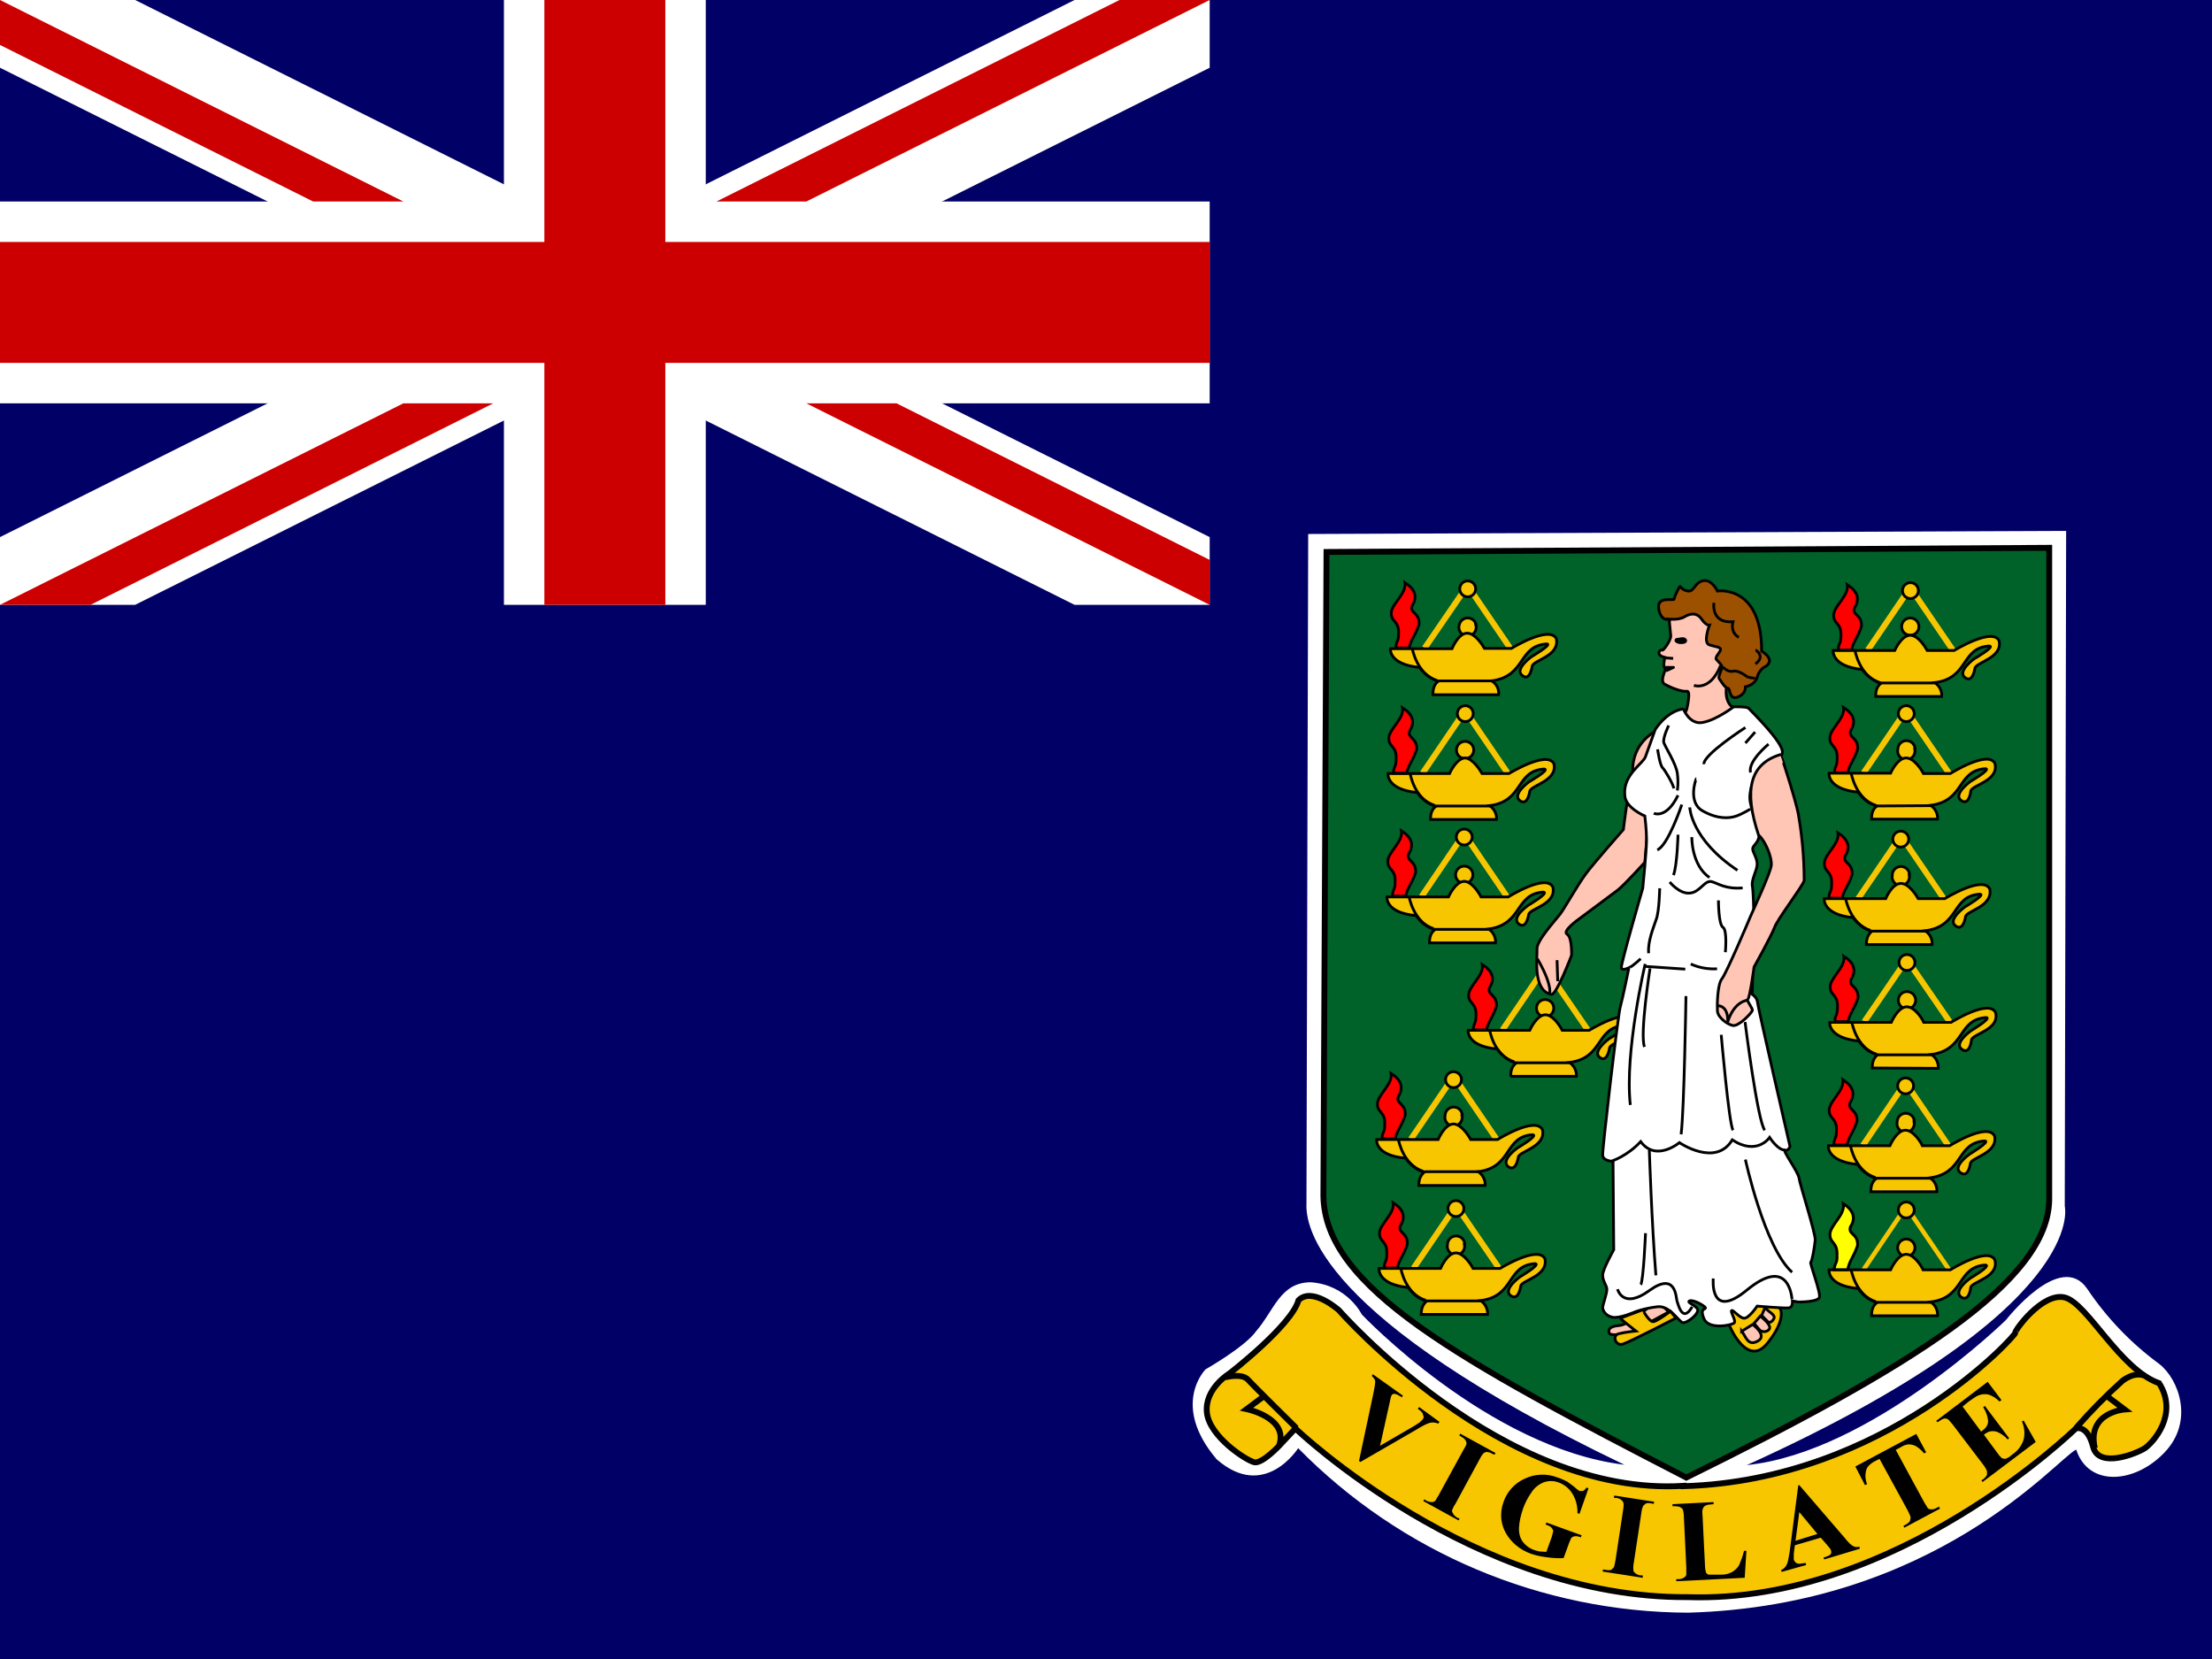
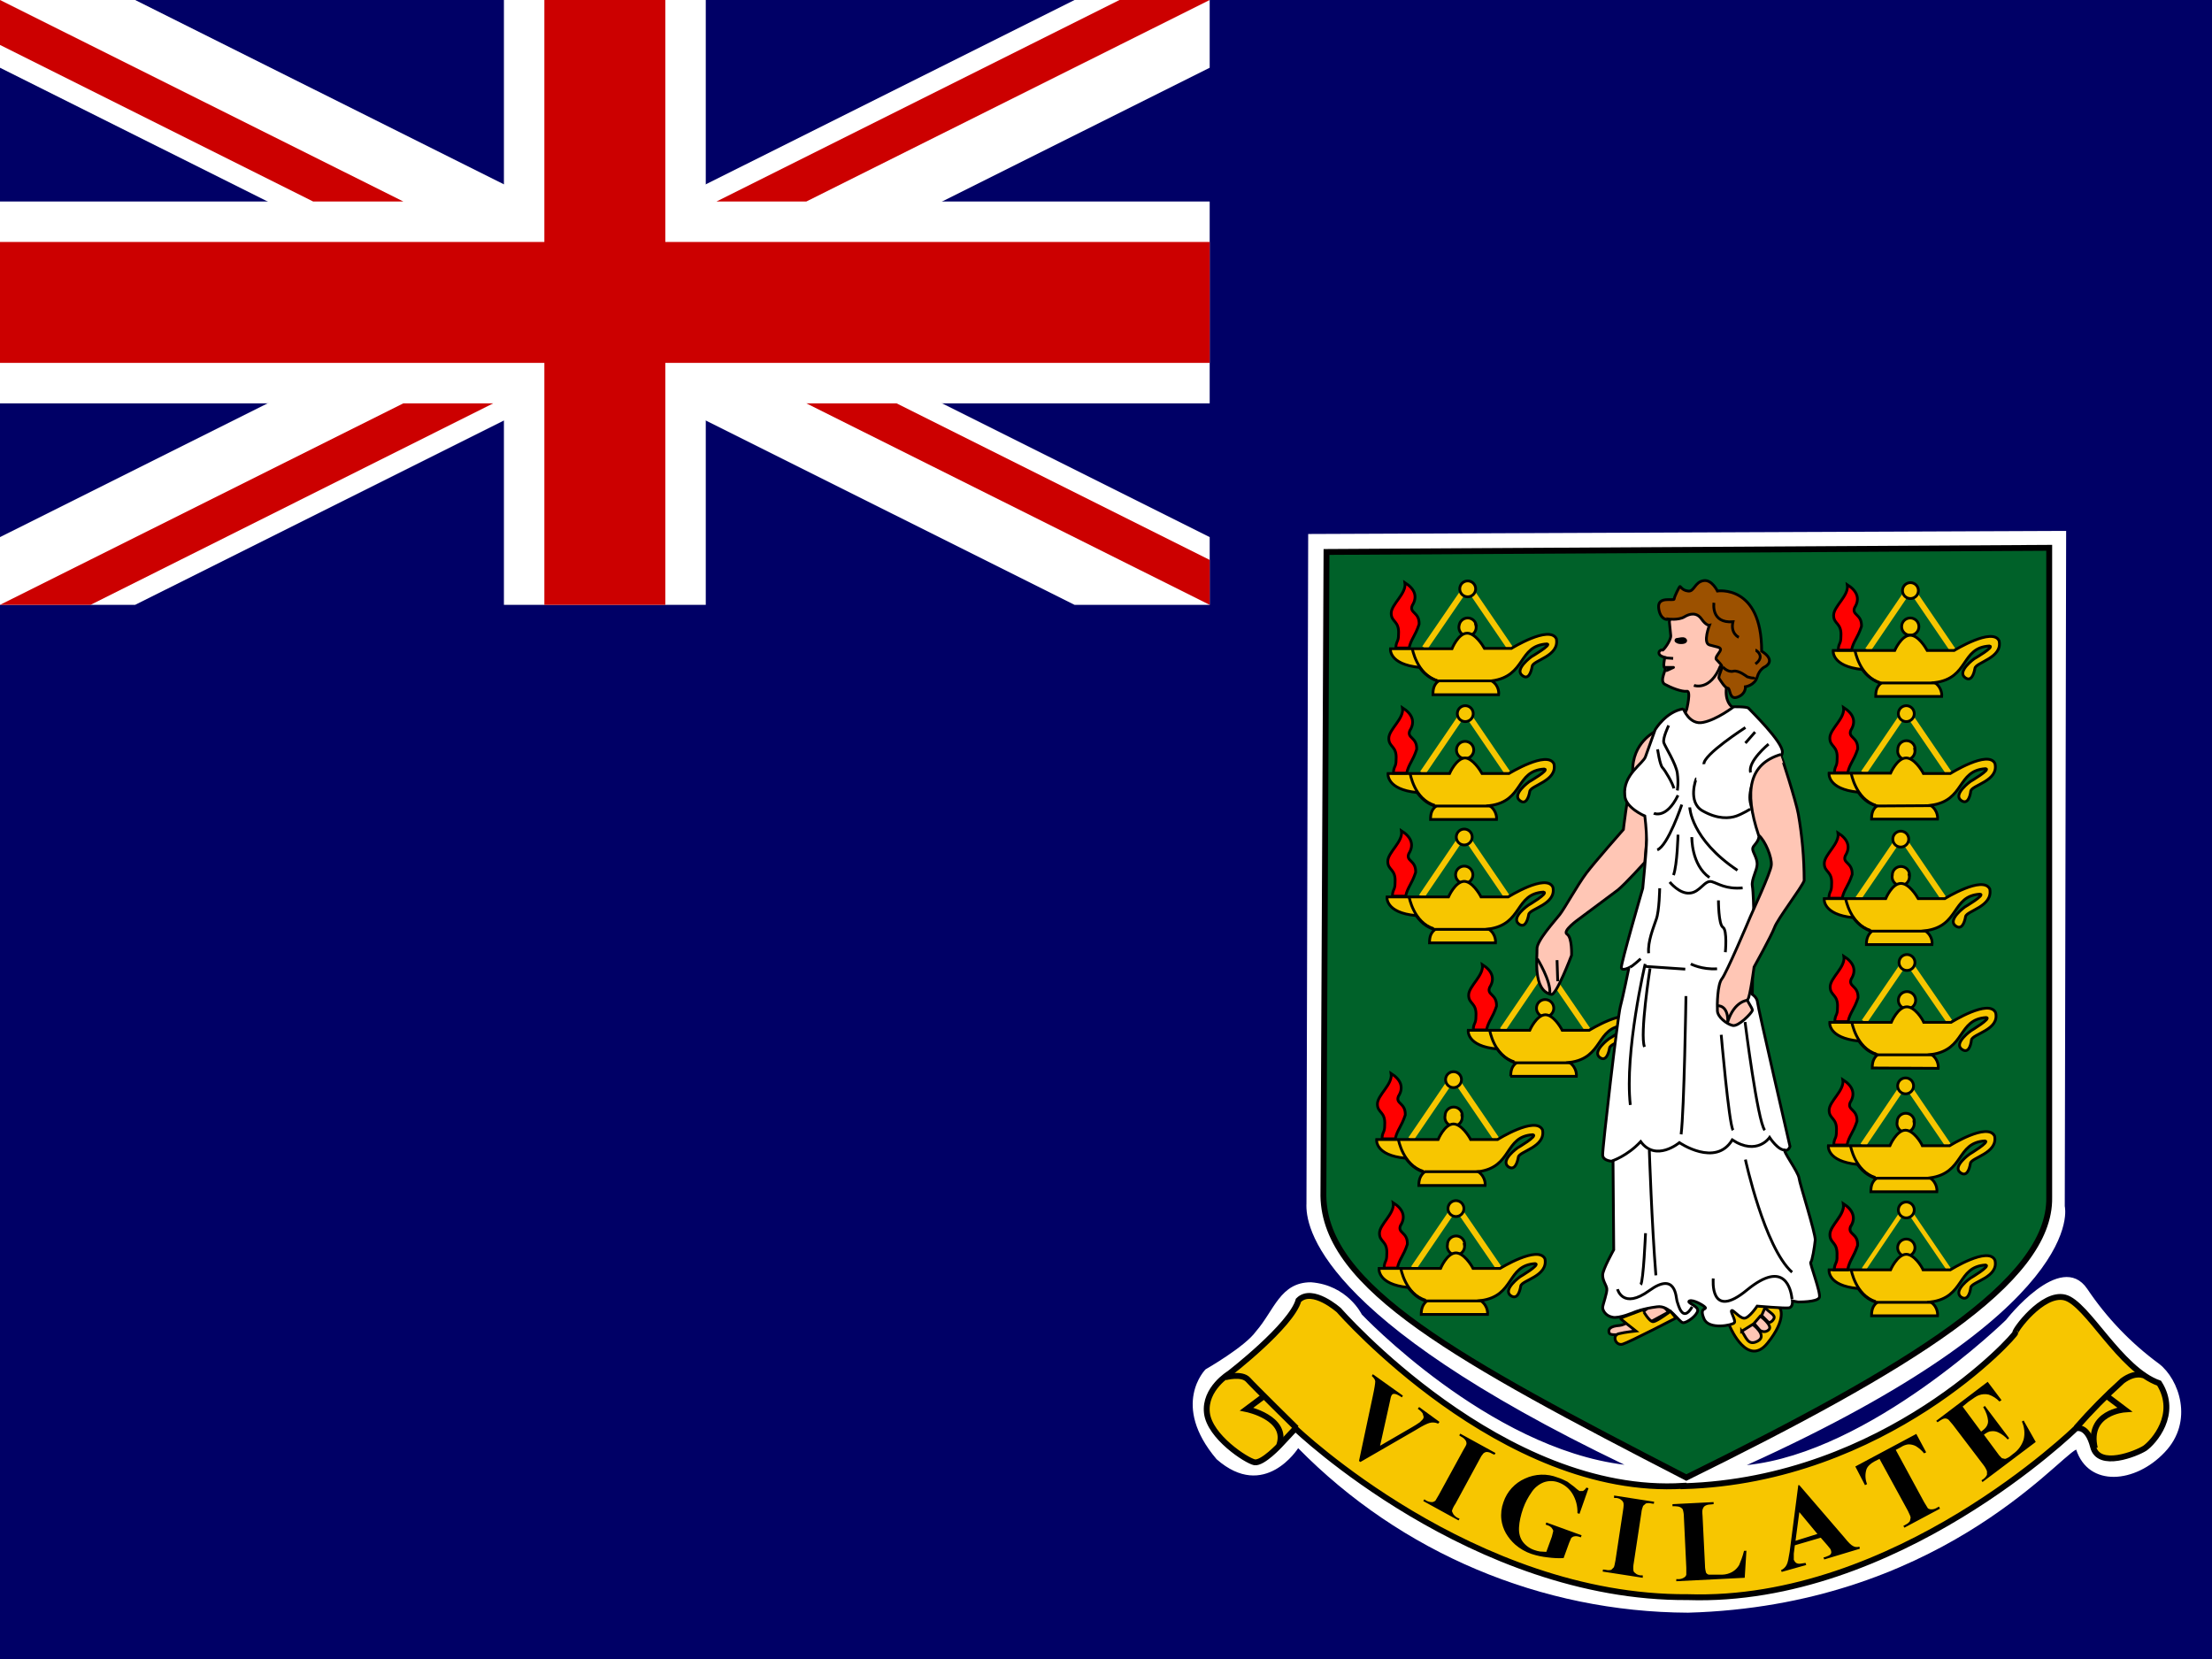
<svg xmlns="http://www.w3.org/2000/svg" xmlns:xlink="http://www.w3.org/1999/xlink" id="flag-icon-css-vg" viewBox="0 0 640 480">
  <defs>
    <linearGradient id="a">
      <stop offset="0" stop-color="red" />
      <stop offset="1" stop-color="#ff0" />
    </linearGradient>
-     <linearGradient id="c" x1="103.1" x2="92.5" y1="111.3" y2="107.8" gradientTransform="matrix(.64274 0 0 1.4534 -94.7 29.2)" gradientUnits="usuariospaceOnUse" xlink:href="#a" />
-     <linearGradient id="d" x1="103.1" x2="92.5" y1="111.3" y2="107.8" gradientTransform="matrix(.64274 0 0 1.4534 -94.7 30.2)" gradientUnits="usuariospaceOnUse" xlink:href="#a" />
-     <linearGradient id="e" x1="103.1" x2="92.5" y1="111.3" y2="107.8" gradientTransform="matrix(.64274 0 0 1.4534 -98 31)" gradientUnits="usuariospaceOnUse" xlink:href="#a" />
-     <linearGradient id="f" x1="103.1" x2="92.5" y1="111.3" y2="107.8" gradientTransform="matrix(.64274 0 0 1.4534 -94.7 32)" gradientUnits="usuariospaceOnUse" xlink:href="#a" />
-     <linearGradient id="g" x1="103.1" x2="92.5" y1="111.3" y2="107.8" gradientTransform="matrix(.64274 0 0 1.4534 -94.8 32.8)" gradientUnits="usuariospaceOnUse" xlink:href="#a" />
-     <linearGradient id="h" x1="103.1" x2="92.5" y1="111.3" y2="107.8" gradientTransform="matrix(.64274 0 0 1.4534 -94.8 33.8)" gradientUnits="usuariospaceOnUse" xlink:href="#a" />
-     <linearGradient id="i" x1="103.1" x2="92.5" y1="111.3" y2="107.8" gradientTransform="matrix(.64274 0 0 1.4534 -98 33.7)" gradientUnits="usuariospaceOnUse" xlink:href="#a" />
-     <linearGradient id="j" x1="103.1" x2="92.5" y1="111.3" y2="107.8" gradientTransform="matrix(.64274 0 0 1.4534 -98 32.8)" gradientUnits="usuariospaceOnUse" xlink:href="#a" />
-     <linearGradient id="k" x1="103.1" x2="92.5" y1="111.3" y2="107.8" gradientTransform="matrix(.64274 0 0 1.4534 -98 32)" gradientUnits="usuariospaceOnUse" xlink:href="#a" />
-     <linearGradient id="l" x1="103.1" x2="92.5" y1="111.3" y2="107.8" gradientTransform="matrix(.8281 0 0 1.8726 602.8 148.2)" gradientUnits="usuariospaceOnUse" xlink:href="#a" />
-     <linearGradient id="m" x1="103.1" x2="92.5" y1="111.3" y2="107.8" gradientTransform="matrix(.64274 0 0 1.4534 -98 30.1)" gradientUnits="usuariospaceOnUse" xlink:href="#a" />
-     <linearGradient id="n" x1="103.1" x2="92.5" y1="111.3" y2="107.8" gradientTransform="matrix(.64274 0 0 1.4534 -95.3 31)" gradientUnits="usuariospaceOnUse" xlink:href="#a" />
+     <linearGradient id="c" x1="103.1" x2="92.5" y1="111.3" y2="107.8" gradientTransform="matrix(.64274 0 0 1.4534 -94.7 29.2)" gradientUnits="userSpaceOnUse" xlink:href="#a" />
+     <linearGradient id="d" x1="103.1" x2="92.5" y1="111.3" y2="107.8" gradientTransform="matrix(.64274 0 0 1.4534 -94.7 30.2)" gradientUnits="userSpaceOnUse" xlink:href="#a" />
+     <linearGradient id="e" x1="103.1" x2="92.5" y1="111.3" y2="107.8" gradientTransform="matrix(.64274 0 0 1.4534 -98 31)" gradientUnits="userSpaceOnUse" xlink:href="#a" />
+     <linearGradient id="f" x1="103.1" x2="92.5" y1="111.3" y2="107.8" gradientTransform="matrix(.64274 0 0 1.4534 -94.7 32)" gradientUnits="userSpaceOnUse" xlink:href="#a" />
+     <linearGradient id="g" x1="103.1" x2="92.5" y1="111.3" y2="107.8" gradientTransform="matrix(.64274 0 0 1.4534 -94.8 32.8)" gradientUnits="userSpaceOnUse" xlink:href="#a" />
+     <linearGradient id="h" x1="103.1" x2="92.5" y1="111.3" y2="107.8" gradientTransform="matrix(.64274 0 0 1.4534 -94.8 33.8)" gradientUnits="userSpaceOnUse" xlink:href="#a" />
+     <linearGradient id="i" x1="103.1" x2="92.5" y1="111.3" y2="107.8" gradientTransform="matrix(.64274 0 0 1.4534 -98 33.7)" gradientUnits="userSpaceOnUse" xlink:href="#a" />
+     <linearGradient id="j" x1="103.1" x2="92.5" y1="111.3" y2="107.8" gradientTransform="matrix(.64274 0 0 1.4534 -98 32.8)" gradientUnits="userSpaceOnUse" xlink:href="#a" />
+     <linearGradient id="k" x1="103.1" x2="92.5" y1="111.3" y2="107.8" gradientTransform="matrix(.64274 0 0 1.4534 -98 32)" gradientUnits="userSpaceOnUse" xlink:href="#a" />
+     <linearGradient id="l" x1="103.1" x2="92.5" y1="111.3" y2="107.8" gradientTransform="matrix(.8281 0 0 1.8726 602.8 148.2)" gradientUnits="userSpaceOnUse" xlink:href="#a" />
+     <linearGradient id="m" x1="103.1" x2="92.5" y1="111.3" y2="107.8" gradientTransform="matrix(.64274 0 0 1.4534 -98 30.1)" gradientUnits="userSpaceOnUse" xlink:href="#a" />
+     <linearGradient id="n" x1="103.1" x2="92.5" y1="111.3" y2="107.8" gradientTransform="matrix(.64274 0 0 1.4534 -95.3 31)" gradientUnits="userSpaceOnUse" xlink:href="#a" />
    <clipPath id="vg-b">
      <path fill-opacity=".7" d="M0 0h640v480H0z" />
    </clipPath>
  </defs>
  <g clip-path="url(#vg-b)">
    <path fill="#006" d="M0 0h960v480H0z" />
    <path fill="#006" fill-rule="evenodd" d="M0 0h350v175H0z" />
    <g stroke-width="1pt">
      <path fill="#fff" d="M0 0v19.6L310.9 175H350v-19.6L39.1 0H0zm350 0v19.6L39.1 175H0v-19.6L310.9 0H350z" />
      <path fill="#fff" d="M145.8 0v175h58.4V0h-58.4zM0 58.3v58.4h350V58.3H0z" />
      <path fill="#c00" d="M0 70v35h350V70H0zM157.5 0v175h35V0h-35zM0 175l116.7-58.3h26L26.2 175H0zM0 0l116.7 58.3H90.6L0 13V0zm207.3 58.3L323.9 0H350L233.3 58.3h-26zM350 175l-116.7-58.3h26.1L350 162v13z" />
    </g>
    <path fill="#fff" fill-rule="evenodd" d="M378.5 154.5l219.3-.9-.4 195.4s7.7 29.7-92 74.9c35.9-3.7 75-42 75-42s15.8-20.3 23.5-9a87 87 0 0020.8 21.7c5.7 4.4 10.2 16.6 1.6 25.6-8.5 9-22 10.2-25.6-.8-5.7 2.8-40.7 45.2-112.3 47.2A159 159 0 01375.6 419s-9.7 15.4-23.6 3.2c-13.4-15.8-3.2-26-3.2-26s11.4-6.5 14.6-11c5.3-6.1 7-14.2 15.9-14.2 10.6.8 14.7 9.3 14.7 9.3s36.6 38.7 76 43.5c-89-42.7-92.3-69.1-92-75.6l.5-193.7z" />
    <path fill="#006129" fill-rule="evenodd" stroke="#000" stroke-width="1.7" d="M383.8 159.7l209.1-1.2v188c.4 24.4-40.7 49.3-105 81-66.3-34.2-104.5-55-105-81.4l.9-186.4z" />
    <path fill="none" stroke="#f7c600" stroke-width="1.7" d="M409 366.9l12.3-18.1 12.4 18.1" />
    <path fill="#f7c600" fill-rule="evenodd" stroke="#000" stroke-width=".8" d="M423.7 360.1a2.5 2.5 0 11-4.9 0 2.5 2.5 0 015 0z" />
    <path fill="#f7c600" fill-rule="evenodd" stroke="#000" stroke-width=".8" d="M411.2 380.3h19.2s.3-2.4-2-4c10-1.3 7.4-10.2 15.8-10.7 1.6.3-4.4 3.8-4.4 3.8s-5 3.6-2.8 5.4c1.9 1.4 2.7-.9 3-2.7.2-1.7 8-2.8 7-7.9-2-4-13 2.8-13 2.8h-7.8c-.5-1-2.7-4.5-5-4.5-2.6.1-4.4 4.5-4.4 4.5H399s-.6 4.6 8.4 5.5c2 2.6 3.6 3.4 5.3 4-1.1 1-1.5 2.2-1.5 3.8z" />
    <path fill="none" stroke="#000" stroke-width=".8" d="M412.6 376.4h16m-23.3-9.4s1.3 7.5 7.2 9.2" />
    <path fill="url(#c)" fill-rule="evenodd" stroke="#000" stroke-width=".6" d="M66.3 170.5c.5-2.1 1.3-2.5 2.2-5.2.1-2.7-2.2-2.4-1.5-4.1 1.2-1.9.6-3.6-1.6-5 .4 2.4-3 4.7-3 6.7s1.8 1.6 1.6 4.6c0 1.8-.5 1.3-.6 3h3z" transform="translate(316.6 141.4) scale(1.3225)" />
    <path fill="#f7c600" fill-rule="evenodd" stroke="#000" stroke-width=".8" d="M423.5 349.2a2.3 2.3 0 11-4.5 0 2.3 2.3 0 014.5 0z" />
    <path fill="none" stroke="#f7c600" stroke-width="1.7" d="M408.2 329.6l12.4-18.2 12.4 18.2" />
    <path fill="#f7c600" fill-rule="evenodd" stroke="#000" stroke-width=".8" d="M423 322.8a2.5 2.5 0 11-4.9 0 2.5 2.5 0 015 0z" />
    <path fill="#f7c600" fill-rule="evenodd" stroke="#000" stroke-width=".8" d="M410.5 343h19.2s.3-2.4-2-4c10-1.3 7.4-10.2 15.8-10.7 1.6.3-4.4 3.8-4.4 3.8s-5 3.5-2.8 5.4c1.9 1.4 2.7-1 3-2.7.2-1.7 8-2.9 7-7.9-2-4.1-13 2.8-13 2.8h-7.8c-.5-1-2.7-4.5-5-4.5-2.6.1-4.4 4.5-4.4 4.5h-17.8s-.6 4.6 8.4 5.4c2 2.7 3.6 3.4 5.3 4.1-1.1 1-1.5 2.2-1.5 3.8z" />
    <path fill="none" stroke="#000" stroke-width=".8" d="M412 339h15.9m-23.3-9.3s1.3 7.4 7.2 9.2" />
    <path fill="url(#d)" fill-rule="evenodd" stroke="#000" stroke-width=".6" d="M66.3 170.5c.5-2.1 1.3-2.5 2.2-5.2.1-2.7-2.2-2.4-1.5-4.1 1.2-1.9.6-3.6-1.6-5 .4 2.4-3 4.7-3 6.7s1.8 1.6 1.6 4.6c0 1.8-.5 1.3-.6 3h3z" transform="translate(316 104) scale(1.3225)" />
    <path fill="#f7c600" fill-rule="evenodd" stroke="#000" stroke-width=".8" d="M422.8 311.9a2.3 2.3 0 11-4.5 0 2.3 2.3 0 014.5 0z" />
    <path fill="none" stroke="#f7c600" stroke-width="1.7" d="M539.4 295.6l12.3-18 12.4 18" />
    <path fill="#f7c600" fill-rule="evenodd" stroke="#000" stroke-width=".8" d="M554.2 288.9a2.5 2.5 0 11-4.9 0 2.5 2.5 0 014.9 0z" />
    <path fill="#f7c600" fill-rule="evenodd" stroke="#000" stroke-width=".8" d="M541.7 309l19.1.1s.3-2.5-2-4c10-1.4 7.5-10.2 15.9-10.7 1.6.2-4.4 3.8-4.4 3.8s-5 3.5-2.8 5.3c1.9 1.5 2.7-.8 2.9-2.6.3-1.8 8.2-2.9 7-7.9-1.9-4.1-12.9 2.8-12.9 2.8h-7.9c-.4-1-2.6-4.5-4.9-4.5-2.6 0-4.5 4.5-4.5 4.5h-17.8s-.6 4.5 8.4 5.4c2 2.7 3.6 3.4 5.4 4-1.2 1-1.5 2.3-1.5 3.8z" />
    <path fill="none" stroke="#000" stroke-width=".8" d="M543 305.2h16m-23.2-9.4s1.3 7.4 7.1 9.2" />
    <path fill="url(#e)" fill-rule="evenodd" stroke="#000" stroke-width=".6" d="M66.3 170.5c.5-2.1 1.3-2.5 2.2-5.2.1-2.7-2.2-2.4-1.5-4.1 1.2-1.9.6-3.6-1.6-5 .4 2.4-3 4.7-3 6.7s1.8 1.6 1.6 4.6c0 1.8-.5 1.3-.6 3h3z" transform="translate(447 70.1) scale(1.3225)" />
    <path fill="#f7c600" fill-rule="evenodd" stroke="#000" stroke-width=".8" d="M554 278a2.3 2.3 0 11-4.5 0 2.3 2.3 0 014.5 0z" />
    <path fill="none" stroke="#f7c600" stroke-width="1.7" d="M411.3 259.4l12.3-18.2 12.4 18.2" />
    <path fill="#f7c600" fill-rule="evenodd" stroke="#000" stroke-width=".8" d="M426.1 252.6a2.5 2.5 0 11-4.9 0 2.5 2.5 0 014.9 0z" />
    <path fill="#f7c600" fill-rule="evenodd" stroke="#000" stroke-width=".8" d="M413.6 272.8h19.1s.3-2.5-2-4c10-1.4 7.5-10.2 15.9-10.7 1.6.3-4.4 3.8-4.4 3.8s-5.1 3.5-2.8 5.4c1.8 1.4 2.6-1 2.9-2.7.2-1.7 8.1-2.9 7-7.9-1.9-4.1-12.9 2.8-12.9 2.8h-7.9c-.5-1-2.6-4.5-4.9-4.5-2.6.1-4.5 4.5-4.5 4.5h-17.8s-.6 4.6 8.4 5.4c2 2.7 3.6 3.4 5.4 4.1-1.2 1-1.5 2.2-1.5 3.8z" />
    <path fill="none" stroke="#000" stroke-width=".8" d="M415 268.9h16m-23.3-9.4s1.3 7.4 7.1 9.2" />
    <path fill="url(#f)" fill-rule="evenodd" stroke="#000" stroke-width=".6" d="M66.3 170.5c.5-2.1 1.3-2.5 2.2-5.2.1-2.7-2.2-2.4-1.5-4.1 1.2-1.9.6-3.6-1.6-5 .4 2.4-3 4.7-3 6.7s1.8 1.6 1.6 4.6c0 1.8-.5 1.3-.6 3h3z" transform="translate(319 33.8) scale(1.3225)" />
    <path fill="#f7c600" fill-rule="evenodd" stroke="#000" stroke-width=".8" d="M425.9 241.7a2.3 2.3 0 11-4.5 0 2.3 2.3 0 014.5 0z" />
    <path fill="none" stroke="#f7c600" stroke-width="1.7" d="M411.6 223.7l12.3-18.1 12.4 18.2" />
    <path fill="#f7c600" fill-rule="evenodd" stroke="#000" stroke-width=".8" d="M426.4 217a2.5 2.5 0 11-5 0 2.5 2.5 0 015 0z" />
    <path fill="#f7c600" fill-rule="evenodd" stroke="#000" stroke-width=".8" d="M413.9 237.1H433s.3-2.4-2-4c10-1.3 7.4-10.1 15.8-10.6 1.7.2-4.4 3.7-4.4 3.7s-5 3.6-2.7 5.4c1.8 1.4 2.6-.9 2.9-2.6.2-1.8 8.1-3 7-8-1.9-4-13 2.8-13 2.8h-7.8c-.5-.9-2.7-4.4-4.9-4.5-2.6.1-4.5 4.5-4.5 4.5h-17.8s-.6 4.6 8.4 5.5c2 2.6 3.6 3.4 5.4 4-1.2 1-1.5 2.2-1.5 3.8z" />
    <path fill="none" stroke="#000" stroke-width=".8" d="M415.3 233.2h15.9m-23.2-9.4s1.2 7.5 7.1 9.2" />
    <path fill="url(#g)" fill-rule="evenodd" stroke="#000" stroke-width=".6" d="M66.3 170.5c.5-2.1 1.3-2.5 2.2-5.2.1-2.7-2.2-2.4-1.5-4.1 1.2-1.9.6-3.6-1.6-5 .4 2.4-3 4.7-3 6.7s1.8 1.6 1.6 4.6c0 1.8-.5 1.3-.6 3h3z" transform="translate(319.3 -1.8) scale(1.3225)" />
    <path fill="#f7c600" fill-rule="evenodd" stroke="#000" stroke-width=".8" d="M426.2 206a2.3 2.3 0 11-4.5 0 2.3 2.3 0 014.5 0z" />
    <path fill="none" stroke="#f7c600" stroke-width="1.7" d="M412.2 187.5l12.4-18.1 12.4 18.2" />
    <path fill="#f7c600" fill-rule="evenodd" stroke="#000" stroke-width=".8" d="M427 180.8a2.5 2.5 0 11-4.8 0 2.5 2.5 0 014.9 0z" />
    <path fill="#f7c600" fill-rule="evenodd" stroke="#000" stroke-width=".8" d="M414.6 201h19s.4-2.5-2-4c10.1-1.4 7.5-10.2 16-10.7 1.5.2-4.5 3.7-4.5 3.7s-5 3.6-2.7 5.4c1.8 1.5 2.6-.9 2.9-2.6.2-1.8 8-2.9 7-8-2-4-13 2.8-13 2.8h-7.8c-.5-.9-2.7-4.4-5-4.4-2.6 0-4.4 4.5-4.4 4.5h-17.8s-.6 4.5 8.4 5.4a10.8 10.8 0 005.4 4c-1.2 1-1.5 2.2-1.5 3.8z" />
    <path fill="none" stroke="#000" stroke-width=".8" d="M416 197h15.9m-23.3-9.4s1.3 7.5 7.2 9.3" />
    <path fill="url(#h)" fill-rule="evenodd" stroke="#000" stroke-width=".6" d="M66.3 170.5c.5-2.1 1.3-2.5 2.2-5.2.1-2.7-2.2-2.4-1.5-4.1 1.2-1.9.6-3.6-1.6-5 .4 2.4-3 4.7-3 6.7s1.8 1.6 1.6 4.6c0 1.8-.5 1.3-.6 3h3z" transform="translate(320 -38) scale(1.3225)" />
    <path fill="#f7c600" fill-rule="evenodd" stroke="#000" stroke-width=".8" d="M426.9 169.9a2.3 2.3 0 11-4.5 0 2.3 2.3 0 014.5 0z" />
    <path fill="none" stroke="#f7c600" stroke-width="1.7" d="M540.4 188.1l12.3-18.1 12.4 18.2" />
    <path fill="#f7c600" fill-rule="evenodd" stroke="#000" stroke-width=".8" d="M555.2 181.3a2.5 2.5 0 11-5 0 2.5 2.5 0 015 0z" />
    <path fill="#f7c600" fill-rule="evenodd" stroke="#000" stroke-width=".8" d="M542.7 201.5h19.1s.3-2.4-2-4c10-1.3 7.4-10.1 15.8-10.6 1.7.2-4.4 3.7-4.4 3.7s-5 3.6-2.7 5.4c1.8 1.4 2.6-.9 2.9-2.6.2-1.8 8.1-3 7-8-1.9-4-13 2.8-13 2.8h-7.8c-.5-.9-2.6-4.4-4.9-4.4-2.6 0-4.5 4.4-4.5 4.4h-17.8s-.6 4.6 8.4 5.5a10.8 10.8 0 005.4 4c-1.2 1-1.5 2.2-1.5 3.8z" />
    <path fill="none" stroke="#000" stroke-width=".8" d="M544 197.6h16m-23.3-9.4s1.3 7.5 7.2 9.3" />
    <path fill="url(#i)" fill-rule="evenodd" stroke="#000" stroke-width=".6" d="M66.3 170.5c.5-2.1 1.3-2.5 2.2-5.2.1-2.7-2.2-2.4-1.5-4.1 1.2-1.9.6-3.6-1.6-5 .4 2.4-3 4.7-3 6.7s1.8 1.6 1.6 4.6c0 1.8-.5 1.3-.6 3h3z" transform="translate(448 -37.4) scale(1.3225)" />
    <path fill="#f7c600" fill-rule="evenodd" stroke="#000" stroke-width=".8" d="M555 170.4a2.3 2.3 0 11-4.5 0 2.3 2.3 0 014.5 0z" />
    <path fill="none" stroke="#f7c600" stroke-width="1.7" d="M539.2 223.6l12.3-18.1 12.4 18.2" />
    <path fill="#f7c600" fill-rule="evenodd" stroke="#000" stroke-width=".8" d="M554 216.8a2.5 2.5 0 11-4.9 0 2.5 2.5 0 015 0z" />
    <path fill="#f7c600" fill-rule="evenodd" stroke="#000" stroke-width=".8" d="M541.5 237h19.1s.3-2.4-2-4c10-1.3 7.5-10.1 15.9-10.6 1.6.2-4.4 3.7-4.4 3.7s-5 3.6-2.8 5.4c1.9 1.5 2.7-.9 2.9-2.6.3-1.8 8.2-2.9 7-8-1.9-4-12.9 2.9-12.9 2.9h-7.8c-.5-1-2.7-4.5-5-4.5-2.6 0-4.5 4.4-4.5 4.4h-17.8s-.6 4.6 8.4 5.5c2 2.7 3.6 3.4 5.4 4-1.2 1-1.5 2.2-1.5 3.8z" />
    <path fill="none" stroke="#000" stroke-width=".8" d="M542.9 233.2l16-.1m-23.3-9.4s1.3 7.5 7.1 9.3" />
    <path fill="url(#j)" fill-rule="evenodd" stroke="#000" stroke-width=".6" d="M66.3 170.5c.5-2.1 1.3-2.5 2.2-5.2.1-2.7-2.2-2.4-1.5-4.1 1.2-1.9.6-3.6-1.6-5 .4 2.4-3 4.7-3 6.7s1.8 1.6 1.6 4.6c0 1.8-.5 1.3-.6 3h3z" transform="translate(446.9 -1.9) scale(1.3225)" />
    <path fill="#f7c600" fill-rule="evenodd" stroke="#000" stroke-width=".8" d="M553.8 206a2.3 2.3 0 11-4.5 0 2.3 2.3 0 014.5 0z" />
    <path fill="none" stroke="#f7c600" stroke-width="1.7" d="M537.6 260l12.4-18.2 12.4 18.2" />
    <path fill="#f7c600" fill-rule="evenodd" stroke="#000" stroke-width=".8" d="M552.4 253.2a2.5 2.5 0 11-4.9 0 2.5 2.5 0 015 0z" />
    <path fill="#f7c600" fill-rule="evenodd" stroke="#000" stroke-width=".8" d="M540 273.3h19s.4-2.4-2-4c10.1-1.3 7.5-10.1 15.9-10.6 1.6.2-4.4 3.7-4.4 3.7s-5 3.6-2.8 5.4c1.9 1.5 2.7-.9 3-2.6s8-2.9 7-8c-2-4-13 2.8-13 2.8H555c-.5-.9-2.7-4.4-5-4.4-2.6 0-4.4 4.4-4.4 4.4h-17.8s-.6 4.6 8.4 5.5a10.8 10.8 0 005.3 4c-1.1 1-1.5 2.2-1.5 3.8z" />
    <path fill="none" stroke="#000" stroke-width=".8" d="M541.3 269.4h16M534 260s1.3 7.4 7.2 9.2" />
    <path fill="url(#k)" fill-rule="evenodd" stroke="#000" stroke-width=".6" d="M66.3 170.5c.5-2.1 1.3-2.5 2.2-5.2.1-2.7-2.2-2.4-1.5-4.1 1.2-1.9.6-3.6-1.6-5 .4 2.4-3 4.7-3 6.7s1.8 1.6 1.6 4.6c0 1.8-.5 1.3-.6 3h3z" transform="translate(445.3 34.4) scale(1.3225)" />
    <path fill="#f7c600" fill-rule="evenodd" stroke="#000" stroke-width=".8" d="M552.2 242.3a2.3 2.3 0 11-4.5 0 2.3 2.3 0 014.5 0z" />
    <path fill="none" stroke="#f7c600" stroke-width="1.3" d="M539.2 367.3l12.3-18.2 12.4 18.2" />
    <path fill="#f7c600" fill-rule="evenodd" stroke="#000" stroke-width=".8" d="M554 360.5a2.5 2.5 0 11-4.9 0 2.5 2.5 0 014.9 0z" />
    <path fill="#f7c600" fill-rule="evenodd" stroke="#000" stroke-width=".8" d="M541.5 380.7h19.1s.3-2.5-2-4c10-1.3 7.5-10.2 15.9-10.7 1.6.3-4.4 3.8-4.4 3.8s-5 3.5-2.8 5.4c1.9 1.4 2.7-1 2.9-2.7.3-1.7 8.2-2.9 7-7.9-1.9-4.1-12.9 2.8-12.9 2.8h-7.9c-.4-1-2.6-4.5-4.9-4.5-2.6.1-4.5 4.5-4.5 4.5h-17.8s-.6 4.6 8.4 5.4c2 2.7 3.6 3.4 5.4 4.1-1.2 1-1.5 2.2-1.5 3.8z" />
    <path fill="none" stroke="#000" stroke-width=".8" d="M542.9 376.8h16m-23.3-9.4s1.3 7.4 7.1 9.2" />
    <path fill="url(#l)" fill-rule="evenodd" stroke="#000" stroke-width=".8" d="M814.5 330.3c.6-2.8 1.6-3.3 2.8-6.8.2-3.5-2.8-3-2-5.3 1.6-2.4.8-4.7-2-6.5.5 3.2-3.8 6.1-3.8 8.7 0 2.6 2.2 2 2 6 .1 2.2-.6 1.7-.8 3.9h3.8z" transform="translate(-301.5 28.3) scale(1.0265)" />
    <path fill="#f7c600" fill-rule="evenodd" stroke="#000" stroke-width=".8" d="M553.8 349.6a2.3 2.3 0 11-4.5 0 2.3 2.3 0 014.5 0z" />
    <path fill="none" stroke="#f7c600" stroke-width="1.7" d="M539 331.4l12.3-18.2 12.4 18.2" />
    <path fill="#f7c600" fill-rule="evenodd" stroke="#000" stroke-width=".8" d="M553.8 324.6a2.5 2.5 0 11-4.9 0 2.5 2.5 0 015 0z" />
    <path fill="#f7c600" fill-rule="evenodd" stroke="#000" stroke-width=".8" d="M541.3 344.8h19.1s.3-2.5-2-4c10-1.4 7.5-10.2 15.9-10.7 1.6.2-4.4 3.8-4.4 3.8s-5 3.5-2.8 5.3c1.9 1.5 2.7-.8 3-2.6.2-1.7 8-2.9 7-7.9-2-4.1-13 2.8-13 2.8h-7.9c-.4-1-2.6-4.5-4.9-4.5-2.6 0-4.5 4.5-4.5 4.5H529s-.6 4.5 8.4 5.4c2 2.7 3.7 3.4 5.4 4.1-1.2 1-1.5 2.2-1.5 3.8z" />
    <path fill="none" stroke="#000" stroke-width=".8" d="M542.7 340.9h16m-23.3-9.4s1.3 7.4 7.2 9.2" />
    <path fill="url(#m)" fill-rule="evenodd" stroke="#000" stroke-width=".6" d="M66.3 170.5c.5-2.1 1.3-2.5 2.2-5.2.1-2.7-2.2-2.4-1.5-4.1 1.2-1.9.6-3.6-1.6-5 .4 2.4-3 4.7-3 6.7s1.8 1.6 1.6 4.6c0 1.8-.5 1.3-.6 3h3z" transform="translate(446.7 105.8) scale(1.3225)" />
    <path fill="#f7c600" fill-rule="evenodd" stroke="#000" stroke-width=".8" d="M553.6 313.7a2.3 2.3 0 11-4.5 0 2.3 2.3 0 014.5 0z" />
    <path fill="none" stroke="#f7c600" stroke-width="1.7" d="M434.7 298l12.3-18.1 12.4 18.1" />
    <path fill="#f7c600" fill-rule="evenodd" stroke="#000" stroke-width=".8" d="M449.5 291.2a2.5 2.5 0 11-4.9 0 2.5 2.5 0 014.9 0z" />
    <path fill="#f7c600" fill-rule="evenodd" stroke="#000" stroke-width=".8" d="M437 311.4h19.1s.3-2.4-2-4c10-1.3 7.5-10.2 15.9-10.7 1.6.3-4.4 3.8-4.4 3.8s-5 3.6-2.8 5.4c1.8 1.4 2.6-1 2.9-2.7s8.1-2.8 7-7.9c-1.9-4-12.9 2.8-12.9 2.8H452c-.5-1-2.6-4.5-4.9-4.5-2.6.1-4.5 4.5-4.5 4.5h-17.8s-.6 4.6 8.4 5.4a10.8 10.8 0 005.4 4.1c-1.2 1-1.5 2.2-1.5 3.8z" />
    <path fill="none" stroke="#000" stroke-width=".8" d="M438.4 307.5h16M431 298s1.2 7.5 7.1 9.2" />
    <path fill="url(#n)" fill-rule="evenodd" stroke="#000" stroke-width=".6" d="M66.3 170.5c.5-2.1 1.3-2.5 2.2-5.2.1-2.7-2.2-2.4-1.5-4.1 1.2-1.9.6-3.6-1.6-5 .4 2.4-3 4.7-3 6.7s1.8 1.6 1.6 4.6c0 1.8-.5 1.3-.6 3h3z" transform="translate(342.4 72.5) scale(1.3225)" />
    <path fill="#f7c600" fill-rule="evenodd" stroke="#000" stroke-width=".8" d="M449.3 280.3a2.3 2.3 0 11-4.5 0 2.3 2.3 0 014.5 0z" />
    <g stroke="#000">
      <path fill="#f7c600" fill-rule="evenodd" stroke-width=".8" d="M500.7 384.2s5 11.5 10.7 4.4 3.6-10.1 3.6-10.1l-12.7-7-3.8 8 2.2 4.7z" />
      <path fill="#ffc6b5" fill-rule="evenodd" stroke-width=".8" d="M511.7 382.6s.8.2 1.5-1-1.5-1.9-2.5-3.3l-1 2.3 2 2zm-28.9-3l-11.2 6.1s-5.6 1.1-6 0c-.4-1.1.2-2 3-2.2 3-.2 10.9-7.4 10.9-7.4l3.3 3.5zm.2-199.7l.4 4c.1 1.4-2.2 4.4-2.4 4.2s-1.2.2-1 1 1.7 1.1 1.7 1.1-.7 3 0 3c.7.2-1.8 3.8 0 4.8s4.9 2.2 6.3 2c1.4-.4 0 5.3 0 5.3l-4 8.3 21.5-2.2-4.5-7s-2-1.4-1.5-5.5c.6-4-.3-22.2-.3-22.2l-15.2-2-1 5.2zm-4 31.7s-6.9 3.2-6.6 11.8c-1.8 8.3-2.7 16.6-2.7 16.6s-8.2 9.3-10.7 12.6-6.3 10.2-7.7 12-6.8 7.7-6.6 10c.1 2.2-1.3 12 4.1 13.1 1.4.6 5.9-11.3 5.9-11.3s.2-5.2-1.3-6.1 3.3-4.3 3.3-4.3l11.4-8.5c2.1-1.7 7.8-8 7.8-8l3.2-38z" />
      <path fill="#fff" fill-rule="evenodd" stroke-width=".8" d="M487 205s1.8 4.9 5.8 4c4-.8 8.8-4.5 8.8-4.5s3.7-.1 4.3.4c.5.6 10.1 9.9 9.8 12.8-.3 2.9-4.4 2-6 4s-4 6.8-3.3 10.4 2.8 8.3 2.5 10.1-1.8 2.4-1.8 3.4 1.3 2.6 1.3 4.4-1.7 4.4-1.4 6.3c.3 1.7.4 7 .4 7l-.4 24.4s1.4.9 1.5 2.3c.1 1.4 9.4 41.7 9.4 41.7s-.4 1.3-1.4 1.1 3.8 6.3 4 8 4.8 16 4.7 18c-.2 2-.9 6.2-1.3 6.4-.4.1 3 8.9 2.5 10.2-.6 1.4-6.2 1.3-6.2 1.3l-1.6-.3s.2 1.8-1 2-9.2-.5-9.2-.5-2.4 3.6-3.8 3.5c-1.4-.1-3.2-2.6-3.6-2.2-.4.4 1.3 2.8.8 3.5-.4.7-7.5 2.2-8.8-1.2-1.4-3.3.8-2.5.4-3.2-.4-.6-3.6-2.4-4.6-1.9s2.5 1.4 2.4 2.8c-.2 1.4-3 3.5-4.2 3.5s-3.8-5.2-7.6-4.6c-4 .5-6.4 1.5-6.4 1.5s-4.6 2-6.5 1.5c-2-.4-2.8-2-2.8-2.8 0-.8 1.4-4.4 1.2-5.5s-1.2-2.2-1.2-3.9c0-1.6 3.2-7.3 3.2-7.3l-.2-25.6s-2.9 0-3-1.8 4.4-40.4 5.1-42.9c.7-2.5 2.5-11.3 2.5-11.3s-2 1-2.2 0 6.2-23 6.2-23 1.1-11 1.1-14c0-2.9-.5-6.9-.5-6.9s-5.7-2.4-5.8-6c-.6-6 5.4-9.2 6-11.2l2.8-7.8s3.1-5.2 8.1-6z" />
      <path fill="#f7c600" fill-rule="evenodd" stroke-width=".8" d="M485 381.3s-13.5 7-15.5 7.6c-2 .6-3.2-2.4-1.2-3 2-.5 5-.8 5-.8s-4.6-3.6-4.5-3.7l6.4-2.4c.1 0 2 3.6 3.2 3.4s4.9-3 4.9-3l1.6 1.9z" />
      <path fill="#ffc6b5" fill-rule="evenodd" stroke-width=".8" d="M503.9 385.1c1.3 1.7 1.8 4.5 4.7 2.9s-1.5-4.8-1.5-4.8l-3.2 2zm5.3-.2s1.4 1 2.6-.2-2.5-3.9-2.5-3.9l-1.8 2.1 1.7 2z" />
      <path fill="none" stroke-width=".8" d="M505 210.5s-12.3 7.9-12 10.6m14.8-9.3L505 215m6.7.3s-6.1 5-5.2 8.2m-23.7-13.6s-1.8 3.7-1.4 5c.4 1.2 3.5 6 3.9 8.8.4 3 0 5 0 5m-5.7-11.9s.6 4.4 1.4 5.3c.8.8 3 4.6 3.3 6m-5.8 7.2s3.6 1.8 7-5.2m5.3-4.8c-.1 0-2.6 6.8 1.8 9.3s7.8 2.2 9.8 1.5c1.9-.7 4-2 4-2m-17.5-.5s.3 9.2 13.8 18.2m-13.2-9.6s-.2 8 5.1 11.7m-8-21.1s-4 11.9-7.1 13.1m6-4.4s-.2 8.6-1.3 11.7m-1.1 2s2.8 3.5 5.8 3.2c3-.2 4.3-3.9 6.4-3.3 2 .6 4 2.2 8.9 1.8m-7 3.6s0 7 1.3 7.8.7 7.2.7 7.2m-19-18.5s-.1 6.6-1 9c-.8 2.4-2.5 6.4-2.2 9.8m-5.3 4c.7-.3 3-2.4 3-2.4m1.3 1.5s-6 25.5-4.3 40.8m5.7-39.5s-3 19.1-1.6 22.7m.1-23.3l11.7.8m1.6-1.5s3.2 1.7 7.6 1.4m-9 7.9s-.5 32.7-1.4 40m18.5-32.5s3.6 28.7 5.7 31.3M498 299.4s2.2 25.4 3.4 27.6m-35 8.9s4.4-1.4 8.3-5.6c4.4 6 11.2.3 11.2.3s10.5 7.2 15.3-.8c7.2 4.7 10.8-.7 10.8-.7s2.6 4 4.6 3.6m-11.6 2.8s5.5 25.4 13.5 32.6m-41.3-35.3s.7 21.3 1.9 36.2m-3-12.2s-.6 14-1.4 14.9M468 373s1.5 6 9.2.4 7.7 2 8 3c.3.7 1.5 6.7 4.4 1.7m6.1-8.2s-1.2 12.4 9.8 3.3c11-9 12.7 0 13 2.7" />
      <path fill="#9c5100" fill-rule="evenodd" stroke-width=".8" d="M482.6 179.1s3 .4 4.7-.6c1.6-1 3.6-1.4 5 .6s2.3 1.8 2.3 1.8-2 5.1 0 5.7c2.1.6 3 .6 3.2 1.2.2.7-1.8 2.3-1.2 3 .5.6 1.5 1.5 1.6 2 .2.6-1.2 3-.8 3.5.4.6 1.7 2.8 2.5 2.8s.3 3.5 2.8 2.6 2.3-3 2.3-3 2.7-.4 3.4-2.8c.7-2.4 2.3-3 2.3-3s3.4-1.7-1-4.5c0-19.4-12.8-17.4-12.8-17.4s-1.6-3.4-4-3c-2.6.4-2.7 3.3-4.5 3-1.8-.2-2.2-1.5-2.4-1.3-.1.1-1.6 2.9-1.6 3.6 0 .7-4.9-1-4.5 2.6s2.8 3.5 2.7 3.2z" />
      <path fill="none" stroke-width=".8" d="M495.9 174.4s-1 6 5.5 5.5c-.8 3.4 1.7 4.5 1.7 4.5m4.8 3.7c.2 0 3 1.8 0 4m-9.4.9s1.4 1.6 3 1.2c1.5-.4 4 1.6 4 1.6s2 .7 2.3.2m-17.7 2.3s4.7 1.8 7.7-5.7m-16.5-2.3l2.8.2" />
      <path fill="none" stroke-linejoin="round" stroke-width=".8" d="M481.7 193.1h2.5l-2.2 1" />
      <path fill="none" stroke-linejoin="round" stroke-width="1.4" d="M485.2 185.3c.4 0 2-.5 2.2 0 .3.3-1.6.6-2.2 0z" />
      <path fill="#ffc6b5" fill-rule="evenodd" stroke-width=".8" d="M515.2 218.3c.1 0 4.5 13.7 5.1 17.2a112 112 0 011.7 19.3c-.7 2-7.8 11.2-8.6 13.6-.9 2.4-5.9 11.4-5.9 11.4s-1.2 8.9-1.8 9.3c-.5.4 1.5 2.6 1.3 3.3-.3.8-4 4.7-5.7 4.3-1.7-.4-4.3-2.4-4.4-4.2s0-7.7 1.3-9.3 7.8-16.9 8.2-17.9c.4-1 6-13 6.1-15 .2-2.2-1.7-7-3.7-8.7-4.3-12.9-2.6-20.6 6.4-23.3z" />
      <path fill="none" stroke-width=".8" d="M450.5 277.8l.2 6.1m-5.9-6.5s4 6.5 3.6 10" />
      <path fill="none" stroke-linejoin="round" stroke-width=".8" d="M497 291s3-.3 2.9 4.6c1.9-6 5.7-6.2 5.7-6.2" />
    </g>
    <path fill="#f7c600" fill-rule="evenodd" stroke="#000" stroke-width="1.7" d="M487.1 430c58.6-1.7 96.5-44 96-44.4-.4-.4 7.8-11.8 14.3-10.2 6.5 1.6 15.9 20.8 27.3 24.8 5.7 9-1.7 17.1-4.1 18.8-2.5 1.6-13.4 6-15-.4-1.7-6.6-5-5.3-5-5.3s-52 50.8-112.3 48.8c-62.2.4-113.5-48.8-113.5-48.8l-4.5 4.8s-4.9 5.3-7.3 5c-2.4-.5-13-7.4-13.8-14.3-.8-7 6.5-11.4 6.5-11.4s17.9-13.8 20-21.2c4-4 11.7 2.9 11.7 2.9s47.2 54.1 99.7 50.8z" />
    <path fill="none" stroke="#000" stroke-width="1.7" d="M354.5 398.5s4.8-1.3 6.6.7c1.8 2 14 14 14 14" />
    <path fill="none" stroke="#000" stroke-width="1.7" d="M365.5 404.1l-4.8 3.6s12.2 2.5 9.4 10.5M620.3 398s-2.4-1.3-6.2 1.5a158.5 158.5 0 00-13.4 13.6" />
    <path fill="none" stroke="#000" stroke-width="1.7" d="M609.4 403.8l5.3 4s-11 .8-8.6 11.2" />
    <path d="M416.5 411.4l-.4.5a3.6 3.6 0 00-2.5-.2c-.7.2-2 .8-3.9 2l-16.1 9.3-.4-.3 4-18.8c.5-2.3.7-3.7.7-4.2s-.4-1-1-1.6l.3-.5 8.7 6.2-.3.5-.3-.2c-.8-.5-1.4-.8-1.8-.8a.8.8 0 00-.8.3 2.4 2.4 0 00-.3.7l-.5 2.3-2.6 11.7 9.3-5.4a26 26 0 002.2-1.4l.8-.8c.2-.2.3-.5.3-.8l-.3-1a5.2 5.2 0 00-1.4-1.3l.4-.5 5.9 4.3m5.8 28l-.3.5-10.2-5.6.3-.5.6.4c.6.3 1.1.4 1.6.4.3 0 .6-.1 1-.4l1-1.7 7-12.8c.6-1 1-1.7 1-2a1.6 1.6 0 00-.3-1 3 3 0 00-1.2-1l-.6-.4.3-.5 10.2 5.6-.3.5-.7-.3a3 3 0 00-1.5-.5c-.3 0-.6.1-1 .4a6.8 6.8 0 00-1.1 1.7l-7 12.9a7.3 7.3 0 00-1 2c0 .3.2.6.4 1 .2.3.6.7 1.1 1l.7.3m37.3-8.8L457 438l-.6-.2a10 10 0 00-1.5-5.7 7.8 7.8 0 00-4-3.2 6.2 6.2 0 00-4.3 0 7.5 7.5 0 00-3.5 2.9 19.4 19.4 0 00-2.4 4.6c-.7 2-1.1 3.8-1.2 5.5s.3 3.1 1.1 4.2a7 7 0 003.4 2.4 8.6 8.6 0 001.6.4l1.8.1 1.6-4.4.4-1.6c0-.3-.2-.6-.5-1a2.8 2.8 0 00-1.2-.7l-.5-.2.2-.6 10.2 3.7-.2.6c-.8-.3-1.4-.4-1.8-.3-.3 0-.7.2-1 .5l-.6 1.4-1.6 4.4c-1.5.1-3 0-4.6-.2a22.8 22.8 0 01-4.7-1 14.1 14.1 0 01-4.7-2.7 13.6 13.6 0 01-2.7-3.3 10.9 10.9 0 01-1.3-3.9 11 11 0 01.6-5.1 11.4 11.4 0 016.2-6.8 12 12 0 019.5-.3c1 .3 2 .8 2.8 1.2l2 1.5a10 10 0 001.5 1.2h1a3 3 0 001-1l.6.2m15.7 25.3v.6l-11.6-1.8.1-.6.8.1a3 3 0 001.6 0l.7-.7c.2-.3.3-1 .5-2l2.2-14.5c.2-1.2.2-1.9.1-2.2a1.6 1.6 0 00-.6-.8c-.3-.3-.8-.5-1.4-.6h-.7v-.7l11.6 1.8-.1.6-.7-.1a3 3 0 00-1.6 0l-.8.7a7 7 0 00-.5 2l-2.2 14.5a7.3 7.3 0 00-.1 2.2c0 .3.3.6.6.8.3.3.8.5 1.4.6h.7m30-7.2l-.5 7.9-19.8 1v-.6h.7a3 3 0 001.6-.5c.3-.2.5-.4.6-.8v-2l-.7-14.7a7.3 7.3 0 00-.3-2.1c-.1-.3-.4-.5-.7-.7-.4-.2-1-.3-1.5-.3h-.8v-.6l11.9-.6v.6l-1 .1a3 3 0 00-1.5.4c-.3.2-.5.5-.6.8-.2.3-.2 1-.1 2.1l.7 14.2c0 1.1.2 1.8.3 2.2.2.3.4.5.8.6h3.9a6.3 6.3 0 002.9-.8 5.5 5.5 0 002-2c.4-1 1-2.4 1.4-4.1h.6m21.6-3.8l-7.5 2.2-.3 2.4v1.8c.3.6.6 1 1.2 1.1.3.1 1 0 2.2-.2l.2.6-7.1 2-.2-.5a3.3 3.3 0 001.6-1.5c.4-.7.6-2 .9-3.8l2.5-19.3h.3l13 15.1c1.2 1.5 2 2.3 2.7 2.6.4.2 1 .3 1.7.1l.1.6-10.3 3.1-.2-.6.5-.1c.8-.3 1.4-.5 1.6-.9a.9.9 0 00.1-.8 2 2 0 00-.2-.6l-.8-1-2-2.3m-.9-1l-5.3-6.4-1.1 8.3 6.4-2m28.5-29l2.9 5.4-.6.3a9.3 9.3 0 00-2.4-2.1 4.5 4.5 0 00-2.2-.5 5 5 0 00-2.1.8l-1.5.8 8.2 15.1 1.1 1.8c.3.2.6.3 1 .3.5 0 1-.1 1.5-.4l.7-.4.3.6L551 442l-.3-.5.7-.4a3 3 0 001.2-1l.2-1c0-.3-.3-1-.8-2l-8.2-15-1.4.7c-1.3.7-2.1 1.5-2.4 2.4a6.3 6.3 0 00.2 4.2l-.6.3-2.8-5.4 17.6-9.4m13.4-8l5.4 7.3.4-.3c1.1-.8 1.7-1.8 1.6-2.9s-.5-2.4-1.4-3.9l.5-.3 7 9.3-.4.4a8.6 8.6 0 00-2.6-2 3.5 3.5 0 00-2.1-.4c-.7 0-1.4.4-2.2 1l3.7 5a9.6 9.6 0 001.5 1.8l.9.2c.3 0 .7-.3 1.3-.6l1-.8a8 8 0 003.1-4.2 8 8 0 00-.5-5.2l.5-.3 3.5 6.2-15.4 11.6-.3-.5.6-.4c.5-.4.8-.8 1-1.2v-1a6.8 6.8 0 00-1-1.8l-8.9-11.7-1.2-1.4a1.6 1.6 0 00-1-.4c-.5 0-1 .3-1.6.7l-.6.4-.4-.4 14.9-11.3 4 5.3-.6.4a7.8 7.8 0 00-3.1-2 5 5 0 00-2.9.2c-.6.2-1.6.9-3 1.9l-1.7 1.4" />
    <path fill="none" d="M380.5 413c72.8 59.1 144.2 60.2 214 0" />
  </g>
</svg>
